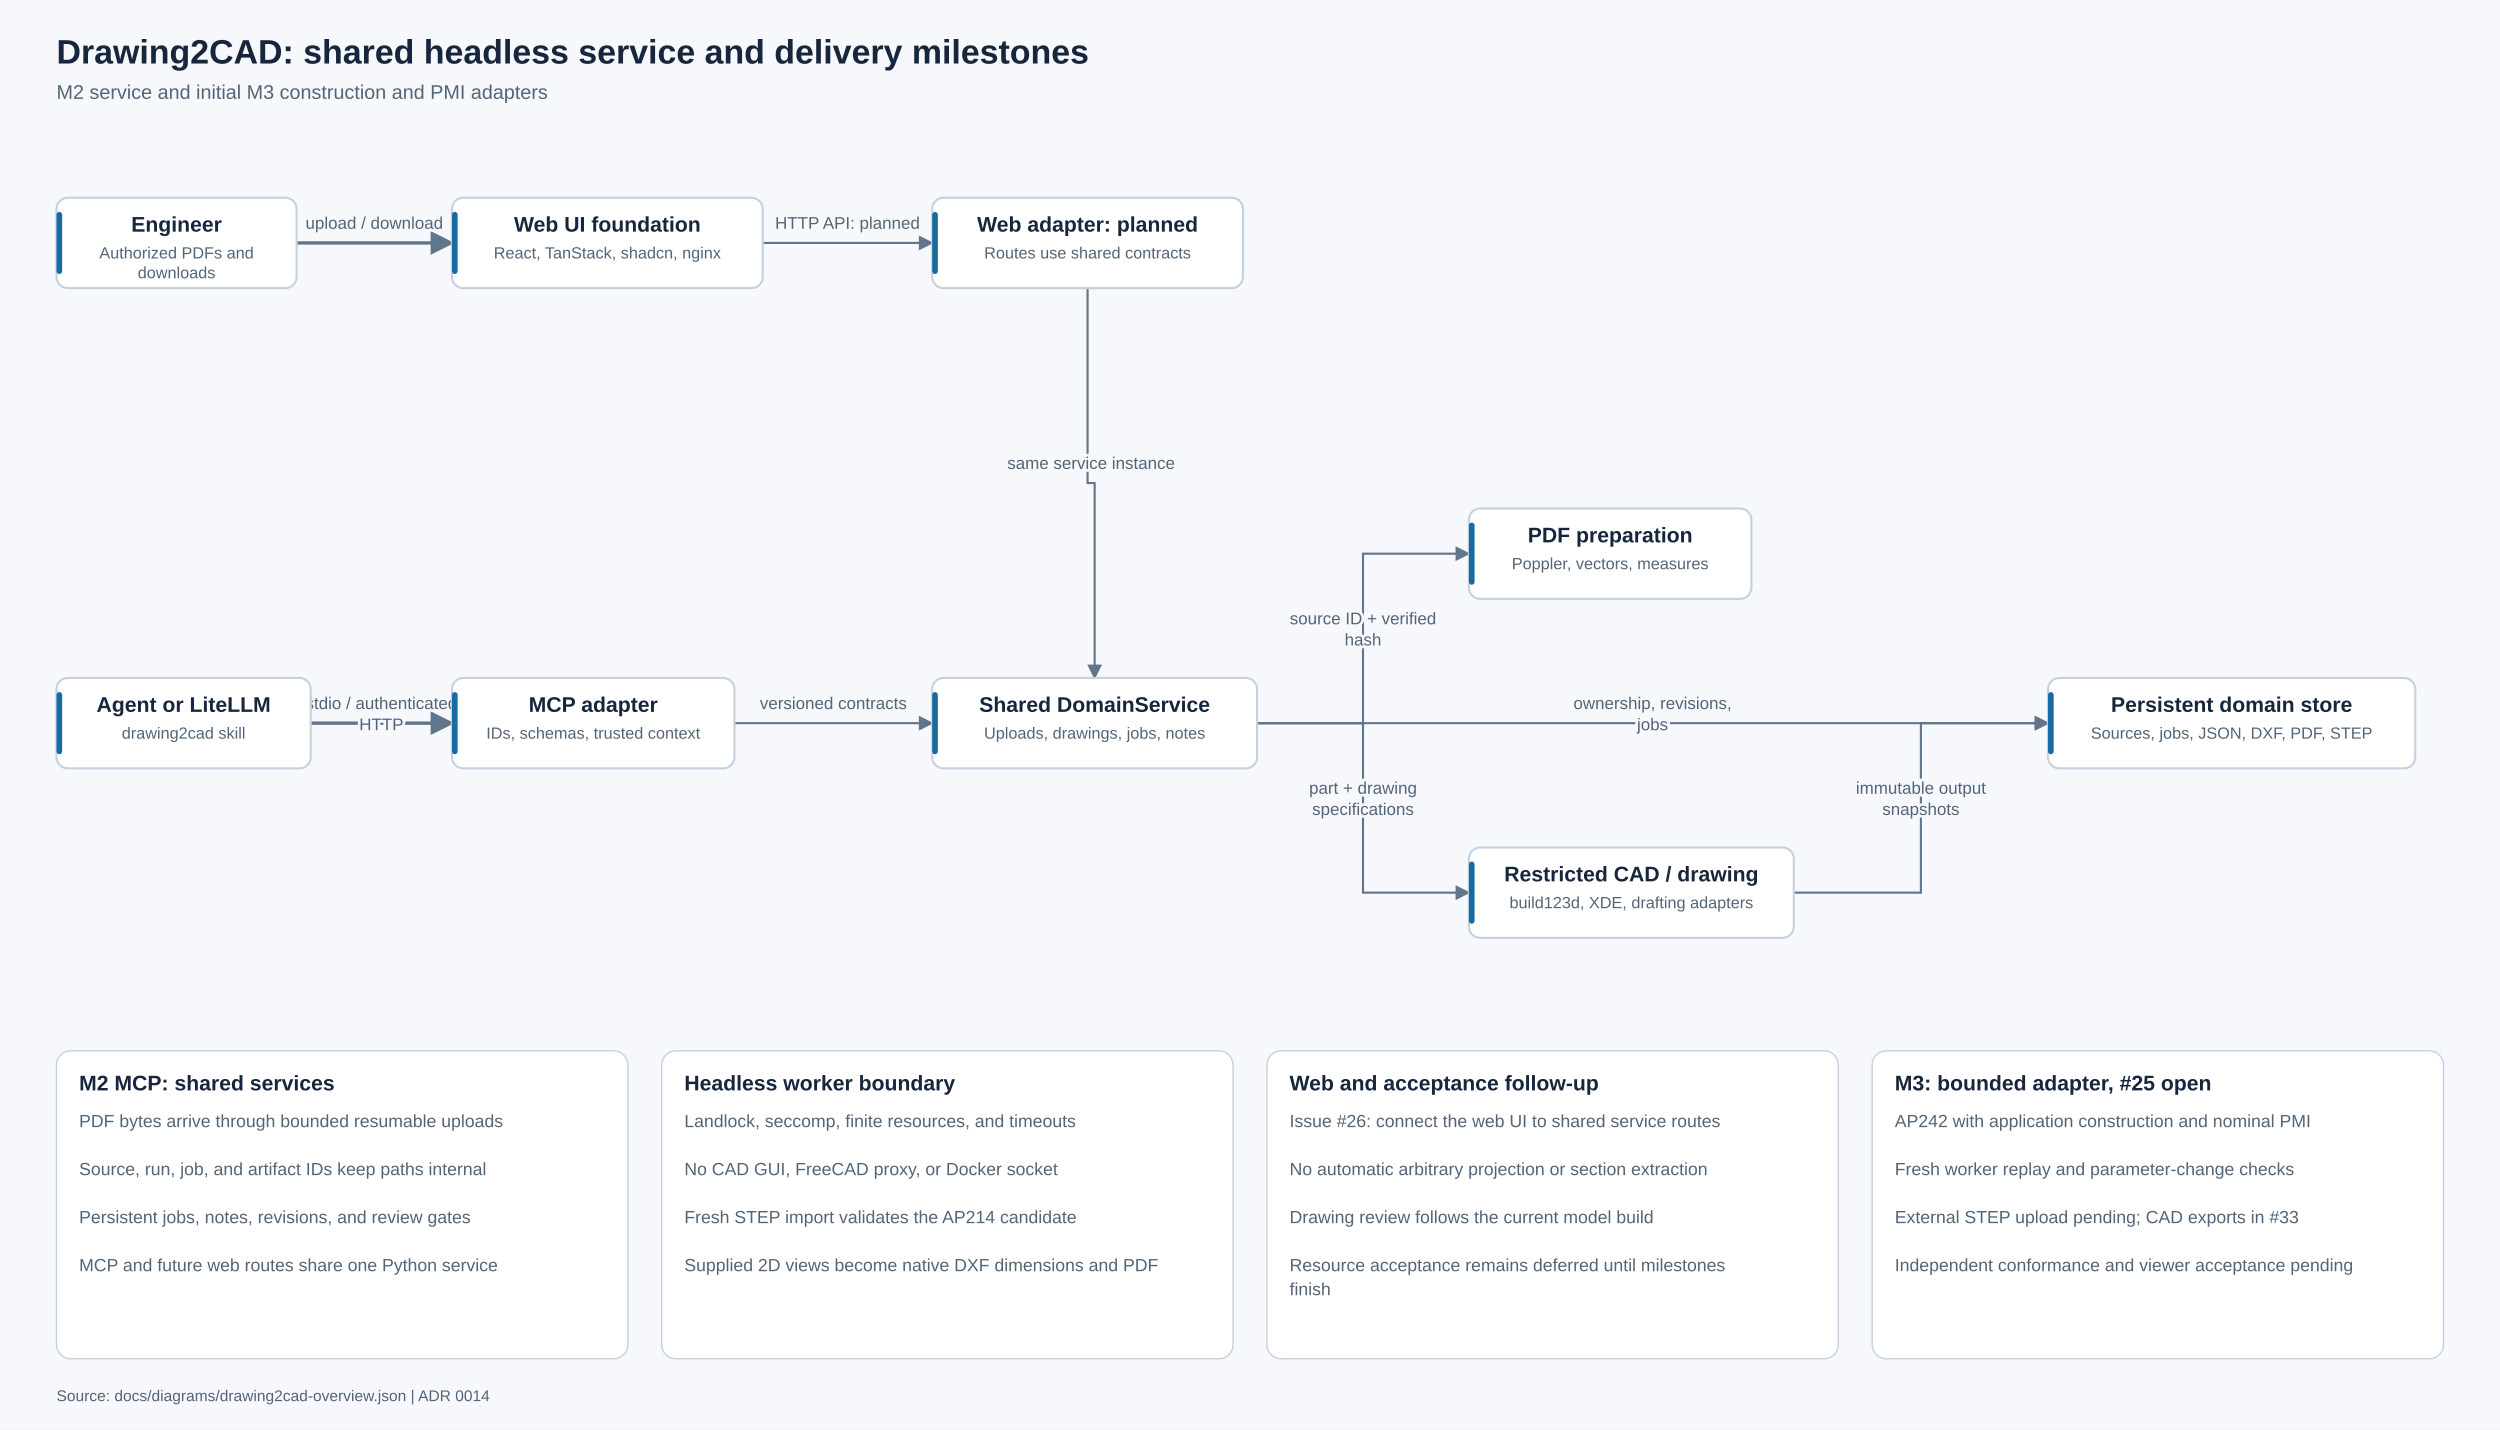
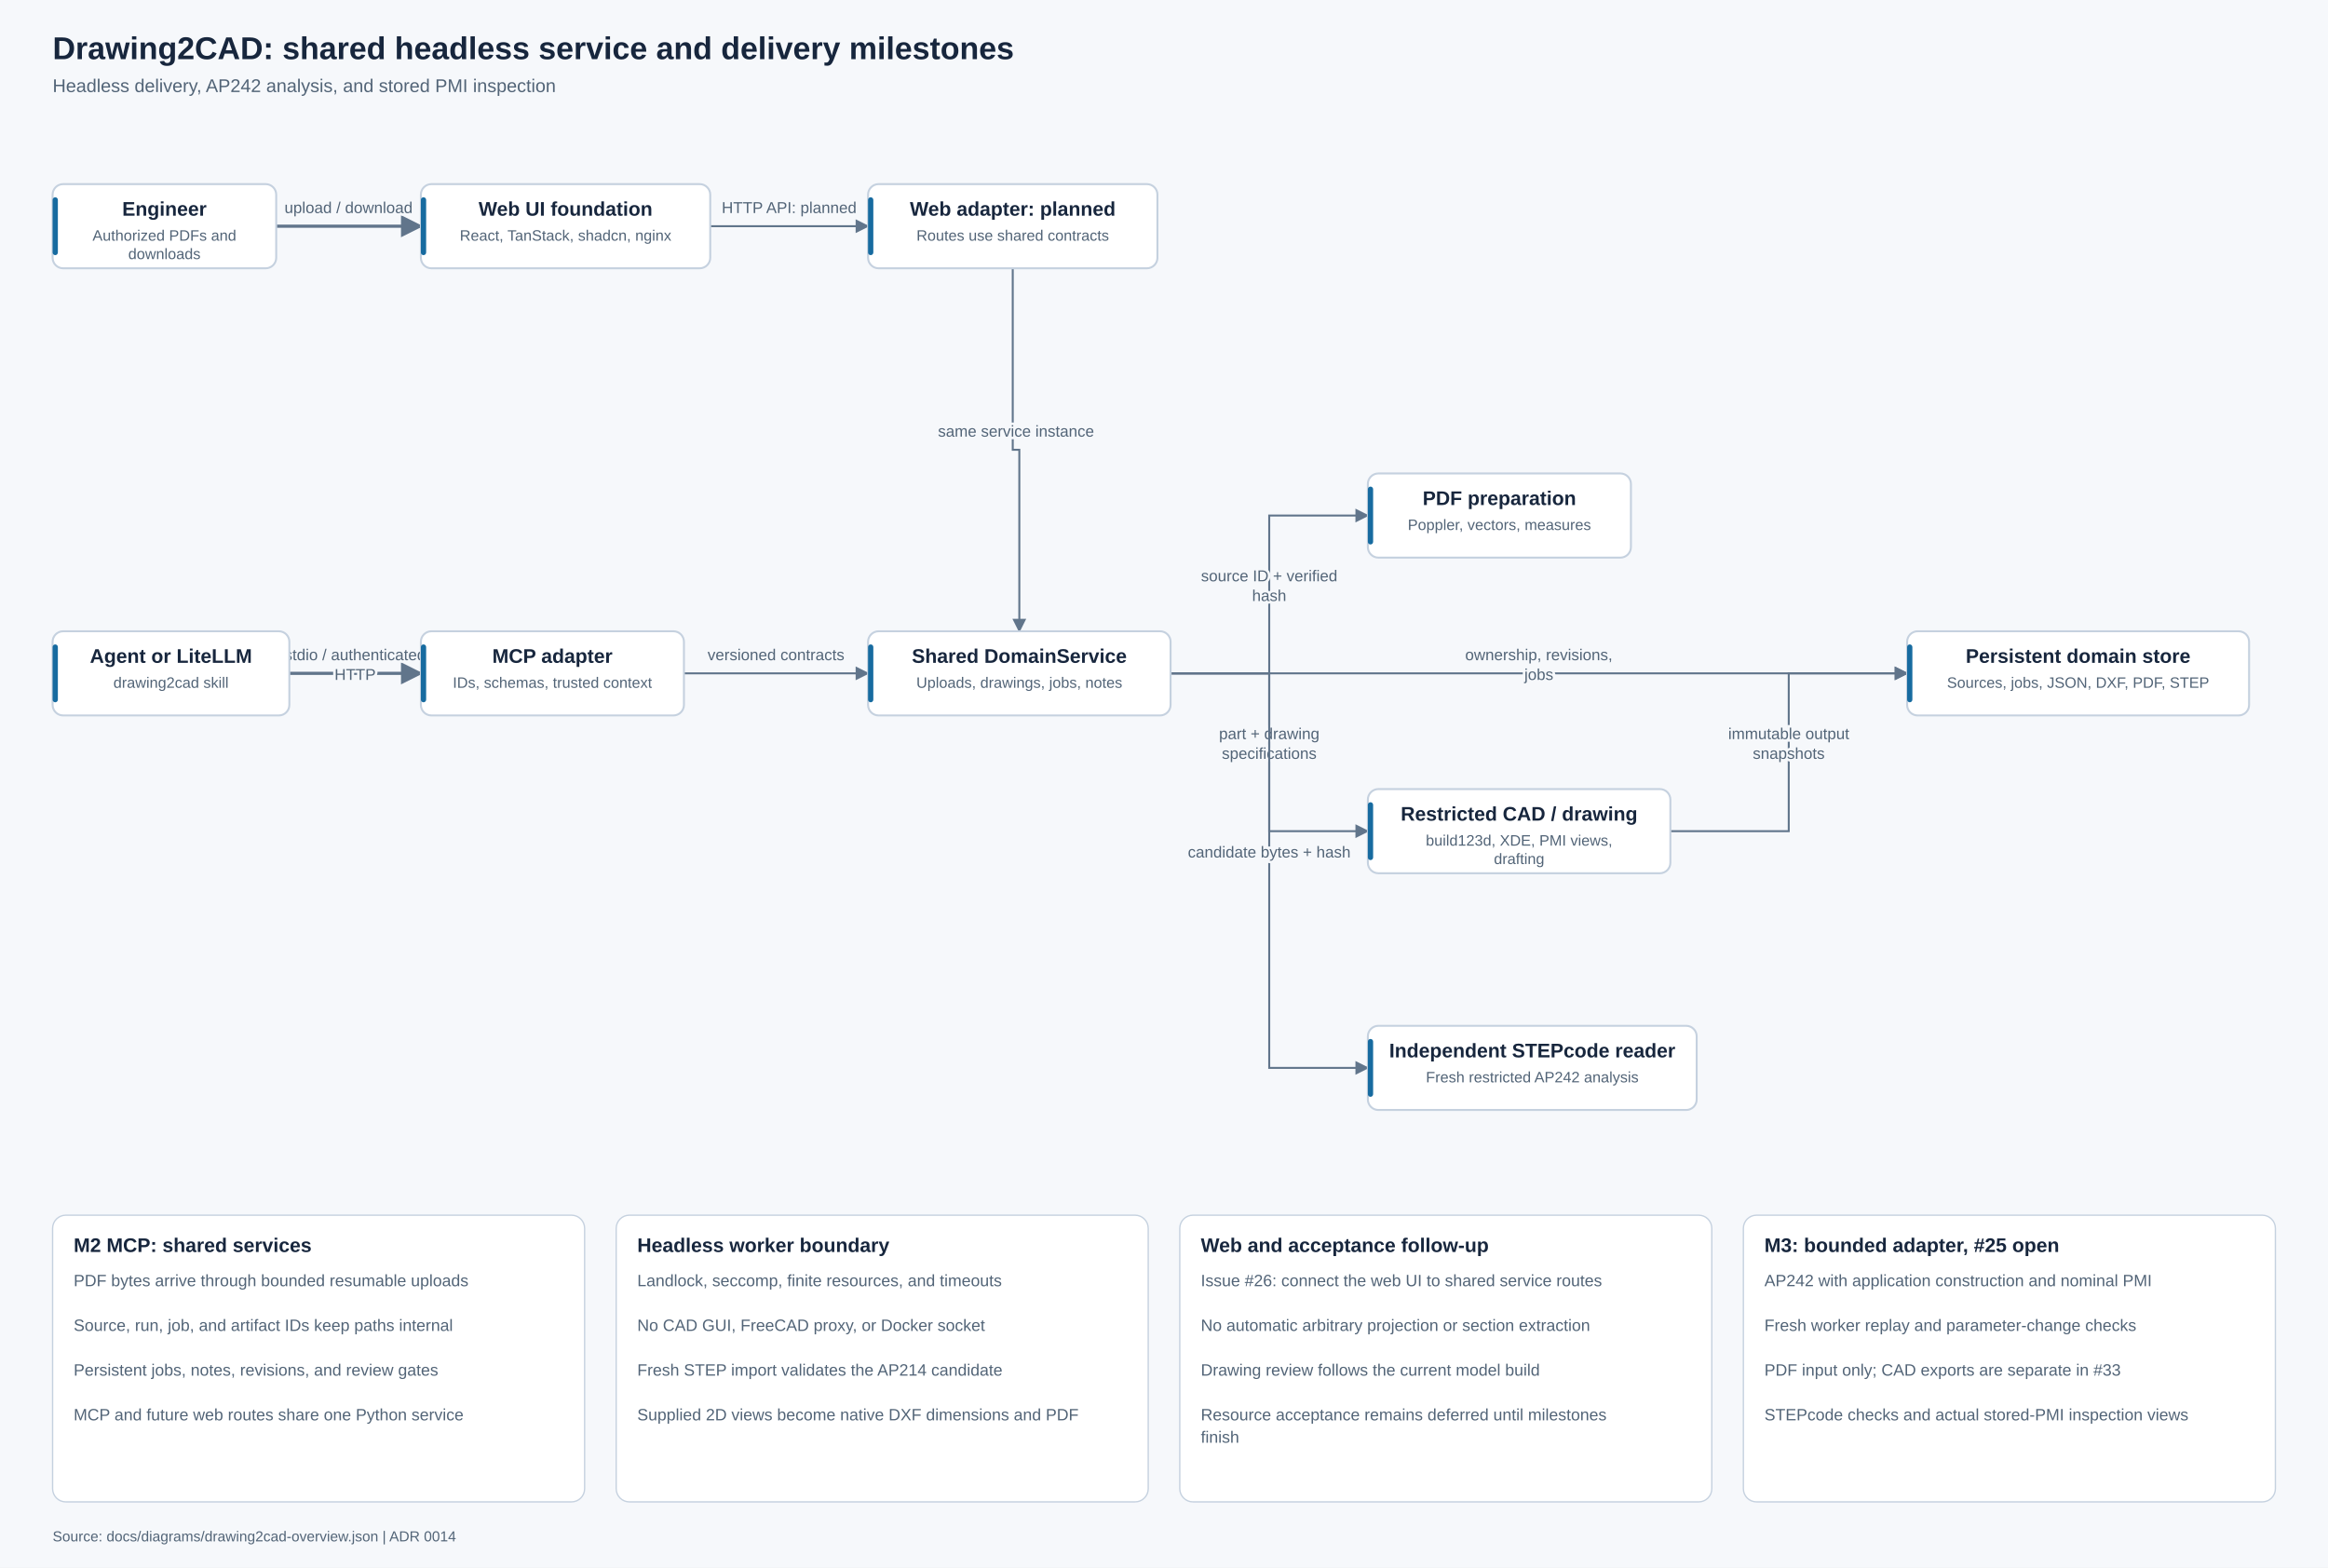
- <svg xmlns="http://www.w3.org/2000/svg" viewBox="0 0 1770 1012" role="img" aria-labelledby="title desc">
-   <rect width="1770" height="1012" fill="#f6f8fb" />
+ <svg xmlns="http://www.w3.org/2000/svg" viewBox="0 0 1770 1192" role="img" aria-labelledby="title desc">
+   <rect width="1770" height="1192" fill="#f6f8fb" />
  <g font-family="Arial, Helvetica, sans-serif">
    <defs>
      <marker id="arrow" viewBox="0 0 10 10" refX="9" refY="5" markerWidth="7" markerHeight="7" orient="auto-start-reverse">
        <path d="M 0 0 L 10 5 L 0 10 z" fill="#61758b" />
      </marker>
    </defs>
    <text x="40" y="45" font-size="24" fill="#17263d" font-weight="700" text-anchor="start">Drawing2CAD: shared headless service and delivery milestones</text>
-     <text x="40" y="70" font-size="14" fill="#526477" font-weight="400" text-anchor="start">M2 service and initial M3 construction and PMI adapters</text>
+     <text x="40" y="70" font-size="14" fill="#526477" font-weight="400" text-anchor="start">Headless delivery, AP242 analysis, and stored PMI inspection</text>
    <path d="M210,172 H265 V172 H320" fill="none" stroke="#61758b" stroke-width="2.4" marker-end="url(#arrow)" />
    <text x="265" y="162" text-anchor="middle" font-size="12" fill="#526477" stroke="#f6f8fb" stroke-width="4" paint-order="stroke">upload / download</text>
    <path d="M540,172 H600 V172 H660" fill="none" stroke="#61758b" stroke-width="1.5" marker-end="url(#arrow)" />
    <text x="600" y="162" text-anchor="middle" font-size="12" fill="#526477" stroke="#f6f8fb" stroke-width="4" paint-order="stroke">HTTP API: planned</text>
    <path d="M770,204 V342 H775 V480" fill="none" stroke="#61758b" stroke-width="1.5" marker-end="url(#arrow)" />
    <text x="772.5" y="332" text-anchor="middle" font-size="12" fill="#526477" stroke="#f6f8fb" stroke-width="4" paint-order="stroke">same service instance</text>
    <path d="M220,512 H270 V512 H320" fill="none" stroke="#61758b" stroke-width="2.4" marker-end="url(#arrow)" />
    <text x="270" y="502" text-anchor="middle" font-size="12" fill="#526477" stroke="#f6f8fb" stroke-width="4" paint-order="stroke">stdio / authenticated</text>
    <text x="270" y="517" text-anchor="middle" font-size="12" fill="#526477" stroke="#f6f8fb" stroke-width="4" paint-order="stroke">HTTP</text>
    <path d="M520,512 H590 V512 H660" fill="none" stroke="#61758b" stroke-width="1.5" marker-end="url(#arrow)" />
    <text x="590" y="502" text-anchor="middle" font-size="12" fill="#526477" stroke="#f6f8fb" stroke-width="4" paint-order="stroke">versioned contracts</text>
    <path d="M890,512 H965 V392 H1040" fill="none" stroke="#61758b" stroke-width="1.5" marker-end="url(#arrow)" />
    <text x="965" y="442" text-anchor="middle" font-size="12" fill="#526477" stroke="#f6f8fb" stroke-width="4" paint-order="stroke">source ID + verified</text>
    <text x="965" y="457" text-anchor="middle" font-size="12" fill="#526477" stroke="#f6f8fb" stroke-width="4" paint-order="stroke">hash</text>
    <path d="M890,512 H965 V632 H1040" fill="none" stroke="#61758b" stroke-width="1.5" marker-end="url(#arrow)" />
    <text x="965" y="562" text-anchor="middle" font-size="12" fill="#526477" stroke="#f6f8fb" stroke-width="4" paint-order="stroke">part + drawing</text>
    <text x="965" y="577" text-anchor="middle" font-size="12" fill="#526477" stroke="#f6f8fb" stroke-width="4" paint-order="stroke">specifications</text>
+     <path d="M890,512 H965 V812 H1040" fill="none" stroke="#61758b" stroke-width="1.5" marker-end="url(#arrow)" />
+     <text x="965" y="652" text-anchor="middle" font-size="12" fill="#526477" stroke="#f6f8fb" stroke-width="4" paint-order="stroke">candidate bytes + hash</text>
    <path d="M890,512 H1170 V512 H1450" fill="none" stroke="#61758b" stroke-width="1.5" marker-end="url(#arrow)" />
    <text x="1170" y="502" text-anchor="middle" font-size="12" fill="#526477" stroke="#f6f8fb" stroke-width="4" paint-order="stroke">ownership, revisions,</text>
    <text x="1170" y="517" text-anchor="middle" font-size="12" fill="#526477" stroke="#f6f8fb" stroke-width="4" paint-order="stroke">jobs</text>
    <path d="M1270,632 H1360 V512 H1450" fill="none" stroke="#61758b" stroke-width="1.5" marker-end="url(#arrow)" />
    <text x="1360" y="562" text-anchor="middle" font-size="12" fill="#526477" stroke="#f6f8fb" stroke-width="4" paint-order="stroke">immutable output</text>
    <text x="1360" y="577" text-anchor="middle" font-size="12" fill="#526477" stroke="#f6f8fb" stroke-width="4" paint-order="stroke">snapshots</text>
    <g id="engineer">
      <rect x="40" y="140" width="170" height="64" rx="8" fill="#ffffff" stroke="#c5d1df" stroke-width="1.5" />
      <rect x="40" y="150" width="4" height="44" rx="2" fill="#176ba0" />
      <text x="125" y="164" font-size="15" fill="#17263d" font-weight="700" text-anchor="middle">Engineer</text>
      <text x="125" y="183" font-size="11.5" fill="#526477" font-weight="400" text-anchor="middle">Authorized PDFs and</text>
      <text x="125" y="197" font-size="11.5" fill="#526477" font-weight="400" text-anchor="middle">downloads</text>
    </g>
    <g id="webui">
      <rect x="320" y="140" width="220" height="64" rx="8" fill="#ffffff" stroke="#c5d1df" stroke-width="1.5" />
      <rect x="320" y="150" width="4" height="44" rx="2" fill="#176ba0" />
      <text x="430" y="164" font-size="15" fill="#17263d" font-weight="700" text-anchor="middle">Web UI foundation</text>
      <text x="430" y="183" font-size="11.5" fill="#526477" font-weight="400" text-anchor="middle">React, TanStack, shadcn, nginx</text>
    </g>
    <g id="demoapi">
      <rect x="660" y="140" width="220" height="64" rx="8" fill="#ffffff" stroke="#c5d1df" stroke-width="1.5" />
      <rect x="660" y="150" width="4" height="44" rx="2" fill="#176ba0" />
      <text x="770" y="164" font-size="15" fill="#17263d" font-weight="700" text-anchor="middle">Web adapter: planned</text>
      <text x="770" y="183" font-size="11.5" fill="#526477" font-weight="400" text-anchor="middle">Routes use shared contracts</text>
    </g>
    <g id="demotools">
      <rect x="660" y="480" width="230" height="64" rx="8" fill="#ffffff" stroke="#c5d1df" stroke-width="1.5" />
      <rect x="660" y="490" width="4" height="44" rx="2" fill="#176ba0" />
      <text x="775" y="504" font-size="15" fill="#17263d" font-weight="700" text-anchor="middle">Shared DomainService</text>
      <text x="775" y="523" font-size="11.5" fill="#526477" font-weight="400" text-anchor="middle">Uploads, drawings, jobs, notes</text>
    </g>
    <g id="agent">
      <rect x="40" y="480" width="180" height="64" rx="8" fill="#ffffff" stroke="#c5d1df" stroke-width="1.5" />
      <rect x="40" y="490" width="4" height="44" rx="2" fill="#176ba0" />
      <text x="130" y="504" font-size="15" fill="#17263d" font-weight="700" text-anchor="middle">Agent or LiteLLM</text>
      <text x="130" y="523" font-size="11.5" fill="#526477" font-weight="400" text-anchor="middle">drawing2cad skill</text>
    </g>
    <g id="mcp">
      <rect x="320" y="480" width="200" height="64" rx="8" fill="#ffffff" stroke="#c5d1df" stroke-width="1.5" />
      <rect x="320" y="490" width="4" height="44" rx="2" fill="#176ba0" />
      <text x="420" y="504" font-size="15" fill="#17263d" font-weight="700" text-anchor="middle">MCP adapter</text>
      <text x="420" y="523" font-size="11.5" fill="#526477" font-weight="400" text-anchor="middle">IDs, schemas, trusted context</text>
    </g>
    <g id="pdf">
      <rect x="1040" y="360" width="200" height="64" rx="8" fill="#ffffff" stroke="#c5d1df" stroke-width="1.5" />
      <rect x="1040" y="370" width="4" height="44" rx="2" fill="#176ba0" />
      <text x="1140" y="384" font-size="15" fill="#17263d" font-weight="700" text-anchor="middle">PDF preparation</text>
      <text x="1140" y="403" font-size="11.5" fill="#526477" font-weight="400" text-anchor="middle">Poppler, vectors, measures</text>
    </g>
    <g id="worker">
      <rect x="1040" y="600" width="230" height="64" rx="8" fill="#ffffff" stroke="#c5d1df" stroke-width="1.5" />
      <rect x="1040" y="610" width="4" height="44" rx="2" fill="#176ba0" />
      <text x="1155" y="624" font-size="15" fill="#17263d" font-weight="700" text-anchor="middle">Restricted CAD / drawing</text>
-       <text x="1155" y="643" font-size="11.5" fill="#526477" font-weight="400" text-anchor="middle">build123d, XDE, drafting adapters</text>
+       <text x="1155" y="643" font-size="11.5" fill="#526477" font-weight="400" text-anchor="middle">build123d, XDE, PMI views,</text>
+       <text x="1155" y="657" font-size="11.5" fill="#526477" font-weight="400" text-anchor="middle">drafting</text>
+     </g>
+     <g id="analyzer">
+       <rect x="1040" y="780" width="250" height="64" rx="8" fill="#ffffff" stroke="#c5d1df" stroke-width="1.5" />
+       <rect x="1040" y="790" width="4" height="44" rx="2" fill="#176ba0" />
+       <text x="1165" y="804" font-size="15" fill="#17263d" font-weight="700" text-anchor="middle">Independent STEPcode reader</text>
+       <text x="1165" y="823" font-size="11.5" fill="#526477" font-weight="400" text-anchor="middle">Fresh restricted AP242 analysis</text>
    </g>
    <g id="artifacts">
      <rect x="1450" y="480" width="260" height="64" rx="8" fill="#ffffff" stroke="#c5d1df" stroke-width="1.5" />
      <rect x="1450" y="490" width="4" height="44" rx="2" fill="#176ba0" />
      <text x="1580" y="504" font-size="15" fill="#17263d" font-weight="700" text-anchor="middle">Persistent domain store</text>
      <text x="1580" y="523" font-size="11.5" fill="#526477" font-weight="400" text-anchor="middle">Sources, jobs, JSON, DXF, PDF, STEP</text>
    </g>
-     <rect x="40" y="744" width="404.5" height="218" rx="10" fill="#ffffff" stroke="#c5d1df" />
-     <text x="56" y="772" font-size="15" fill="#17263d" font-weight="700" text-anchor="start">M2 MCP: shared services</text>
-     <text x="56" y="798" font-size="12.5" fill="#526477" font-weight="400" text-anchor="start">PDF bytes arrive through bounded resumable uploads</text>
-     <text x="56" y="815" font-size="12.5" fill="#526477" font-weight="400" text-anchor="start" />
-     <text x="56" y="832" font-size="12.5" fill="#526477" font-weight="400" text-anchor="start">Source, run, job, and artifact IDs keep paths internal</text>
-     <text x="56" y="849" font-size="12.5" fill="#526477" font-weight="400" text-anchor="start" />
-     <text x="56" y="866" font-size="12.5" fill="#526477" font-weight="400" text-anchor="start">Persistent jobs, notes, revisions, and review gates</text>
-     <text x="56" y="883" font-size="12.5" fill="#526477" font-weight="400" text-anchor="start" />
-     <text x="56" y="900" font-size="12.5" fill="#526477" font-weight="400" text-anchor="start">MCP and future web routes share one Python service</text>
-     <text x="56" y="917" font-size="12.5" fill="#526477" font-weight="400" text-anchor="start" />
-     <rect x="468.5" y="744" width="404.5" height="218" rx="10" fill="#ffffff" stroke="#c5d1df" />
-     <text x="484.5" y="772" font-size="15" fill="#17263d" font-weight="700" text-anchor="start">Headless worker boundary</text>
-     <text x="484.5" y="798" font-size="12.5" fill="#526477" font-weight="400" text-anchor="start">Landlock, seccomp, finite resources, and timeouts</text>
-     <text x="484.5" y="815" font-size="12.5" fill="#526477" font-weight="400" text-anchor="start" />
-     <text x="484.5" y="832" font-size="12.5" fill="#526477" font-weight="400" text-anchor="start">No CAD GUI, FreeCAD proxy, or Docker socket</text>
-     <text x="484.5" y="849" font-size="12.5" fill="#526477" font-weight="400" text-anchor="start" />
-     <text x="484.5" y="866" font-size="12.5" fill="#526477" font-weight="400" text-anchor="start">Fresh STEP import validates the AP214 candidate</text>
-     <text x="484.5" y="883" font-size="12.5" fill="#526477" font-weight="400" text-anchor="start" />
-     <text x="484.5" y="900" font-size="12.5" fill="#526477" font-weight="400" text-anchor="start">Supplied 2D views become native DXF dimensions and PDF</text>
-     <text x="484.5" y="917" font-size="12.5" fill="#526477" font-weight="400" text-anchor="start" />
-     <rect x="897" y="744" width="404.5" height="218" rx="10" fill="#ffffff" stroke="#c5d1df" />
-     <text x="913" y="772" font-size="15" fill="#17263d" font-weight="700" text-anchor="start">Web and acceptance follow-up</text>
-     <text x="913" y="798" font-size="12.5" fill="#526477" font-weight="400" text-anchor="start">Issue #26: connect the web UI to shared service routes</text>
-     <text x="913" y="815" font-size="12.5" fill="#526477" font-weight="400" text-anchor="start" />
-     <text x="913" y="832" font-size="12.5" fill="#526477" font-weight="400" text-anchor="start">No automatic arbitrary projection or section extraction</text>
-     <text x="913" y="849" font-size="12.5" fill="#526477" font-weight="400" text-anchor="start" />
-     <text x="913" y="866" font-size="12.5" fill="#526477" font-weight="400" text-anchor="start">Drawing review follows the current model build</text>
-     <text x="913" y="883" font-size="12.5" fill="#526477" font-weight="400" text-anchor="start" />
-     <text x="913" y="900" font-size="12.5" fill="#526477" font-weight="400" text-anchor="start">Resource acceptance remains deferred until milestones</text>
-     <text x="913" y="917" font-size="12.5" fill="#526477" font-weight="400" text-anchor="start">finish</text>
-     <text x="913" y="934" font-size="12.5" fill="#526477" font-weight="400" text-anchor="start" />
-     <rect x="1325.5" y="744" width="404.5" height="218" rx="10" fill="#ffffff" stroke="#c5d1df" />
-     <text x="1341.5" y="772" font-size="15" fill="#17263d" font-weight="700" text-anchor="start">M3: bounded adapter, #25 open</text>
-     <text x="1341.5" y="798" font-size="12.5" fill="#526477" font-weight="400" text-anchor="start">AP242 with application construction and nominal PMI</text>
-     <text x="1341.5" y="815" font-size="12.5" fill="#526477" font-weight="400" text-anchor="start" />
-     <text x="1341.5" y="832" font-size="12.5" fill="#526477" font-weight="400" text-anchor="start">Fresh worker replay and parameter-change checks</text>
-     <text x="1341.5" y="849" font-size="12.5" fill="#526477" font-weight="400" text-anchor="start" />
-     <text x="1341.5" y="866" font-size="12.5" fill="#526477" font-weight="400" text-anchor="start">External STEP upload pending; CAD exports in #33</text>
-     <text x="1341.5" y="883" font-size="12.5" fill="#526477" font-weight="400" text-anchor="start" />
-     <text x="1341.5" y="900" font-size="12.5" fill="#526477" font-weight="400" text-anchor="start">Independent conformance and viewer acceptance pending</text>
-     <text x="1341.5" y="917" font-size="12.5" fill="#526477" font-weight="400" text-anchor="start" />
-     <text x="40" y="992" font-size="11" fill="#526477" font-weight="400" text-anchor="start">Source: docs/diagrams/drawing2cad-overview.json | ADR 0014</text>
+     <rect x="40" y="924" width="404.5" height="218" rx="10" fill="#ffffff" stroke="#c5d1df" />
+     <text x="56" y="952" font-size="15" fill="#17263d" font-weight="700" text-anchor="start">M2 MCP: shared services</text>
+     <text x="56" y="978" font-size="12.5" fill="#526477" font-weight="400" text-anchor="start">PDF bytes arrive through bounded resumable uploads</text>
+     <text x="56" y="995" font-size="12.5" fill="#526477" font-weight="400" text-anchor="start" />
+     <text x="56" y="1012" font-size="12.5" fill="#526477" font-weight="400" text-anchor="start">Source, run, job, and artifact IDs keep paths internal</text>
+     <text x="56" y="1029" font-size="12.5" fill="#526477" font-weight="400" text-anchor="start" />
+     <text x="56" y="1046" font-size="12.5" fill="#526477" font-weight="400" text-anchor="start">Persistent jobs, notes, revisions, and review gates</text>
+     <text x="56" y="1063" font-size="12.5" fill="#526477" font-weight="400" text-anchor="start" />
+     <text x="56" y="1080" font-size="12.5" fill="#526477" font-weight="400" text-anchor="start">MCP and future web routes share one Python service</text>
+     <text x="56" y="1097" font-size="12.5" fill="#526477" font-weight="400" text-anchor="start" />
+     <rect x="468.5" y="924" width="404.5" height="218" rx="10" fill="#ffffff" stroke="#c5d1df" />
+     <text x="484.5" y="952" font-size="15" fill="#17263d" font-weight="700" text-anchor="start">Headless worker boundary</text>
+     <text x="484.5" y="978" font-size="12.5" fill="#526477" font-weight="400" text-anchor="start">Landlock, seccomp, finite resources, and timeouts</text>
+     <text x="484.5" y="995" font-size="12.5" fill="#526477" font-weight="400" text-anchor="start" />
+     <text x="484.5" y="1012" font-size="12.5" fill="#526477" font-weight="400" text-anchor="start">No CAD GUI, FreeCAD proxy, or Docker socket</text>
+     <text x="484.5" y="1029" font-size="12.5" fill="#526477" font-weight="400" text-anchor="start" />
+     <text x="484.5" y="1046" font-size="12.5" fill="#526477" font-weight="400" text-anchor="start">Fresh STEP import validates the AP214 candidate</text>
+     <text x="484.5" y="1063" font-size="12.5" fill="#526477" font-weight="400" text-anchor="start" />
+     <text x="484.5" y="1080" font-size="12.5" fill="#526477" font-weight="400" text-anchor="start">Supplied 2D views become native DXF dimensions and PDF</text>
+     <text x="484.5" y="1097" font-size="12.5" fill="#526477" font-weight="400" text-anchor="start" />
+     <rect x="897" y="924" width="404.5" height="218" rx="10" fill="#ffffff" stroke="#c5d1df" />
+     <text x="913" y="952" font-size="15" fill="#17263d" font-weight="700" text-anchor="start">Web and acceptance follow-up</text>
+     <text x="913" y="978" font-size="12.5" fill="#526477" font-weight="400" text-anchor="start">Issue #26: connect the web UI to shared service routes</text>
+     <text x="913" y="995" font-size="12.5" fill="#526477" font-weight="400" text-anchor="start" />
+     <text x="913" y="1012" font-size="12.5" fill="#526477" font-weight="400" text-anchor="start">No automatic arbitrary projection or section extraction</text>
+     <text x="913" y="1029" font-size="12.5" fill="#526477" font-weight="400" text-anchor="start" />
+     <text x="913" y="1046" font-size="12.5" fill="#526477" font-weight="400" text-anchor="start">Drawing review follows the current model build</text>
+     <text x="913" y="1063" font-size="12.5" fill="#526477" font-weight="400" text-anchor="start" />
+     <text x="913" y="1080" font-size="12.5" fill="#526477" font-weight="400" text-anchor="start">Resource acceptance remains deferred until milestones</text>
+     <text x="913" y="1097" font-size="12.5" fill="#526477" font-weight="400" text-anchor="start">finish</text>
+     <text x="913" y="1114" font-size="12.5" fill="#526477" font-weight="400" text-anchor="start" />
+     <rect x="1325.5" y="924" width="404.5" height="218" rx="10" fill="#ffffff" stroke="#c5d1df" />
+     <text x="1341.5" y="952" font-size="15" fill="#17263d" font-weight="700" text-anchor="start">M3: bounded adapter, #25 open</text>
+     <text x="1341.5" y="978" font-size="12.5" fill="#526477" font-weight="400" text-anchor="start">AP242 with application construction and nominal PMI</text>
+     <text x="1341.5" y="995" font-size="12.5" fill="#526477" font-weight="400" text-anchor="start" />
+     <text x="1341.5" y="1012" font-size="12.5" fill="#526477" font-weight="400" text-anchor="start">Fresh worker replay and parameter-change checks</text>
+     <text x="1341.5" y="1029" font-size="12.5" fill="#526477" font-weight="400" text-anchor="start" />
+     <text x="1341.5" y="1046" font-size="12.5" fill="#526477" font-weight="400" text-anchor="start">PDF input only; CAD exports are separate in #33</text>
+     <text x="1341.5" y="1063" font-size="12.5" fill="#526477" font-weight="400" text-anchor="start" />
+     <text x="1341.5" y="1080" font-size="12.5" fill="#526477" font-weight="400" text-anchor="start">STEPcode checks and actual stored-PMI inspection views</text>
+     <text x="1341.5" y="1097" font-size="12.5" fill="#526477" font-weight="400" text-anchor="start" />
+     <text x="40" y="1172" font-size="11" fill="#526477" font-weight="400" text-anchor="start">Source: docs/diagrams/drawing2cad-overview.json | ADR 0014</text>
  </g>
</svg>
